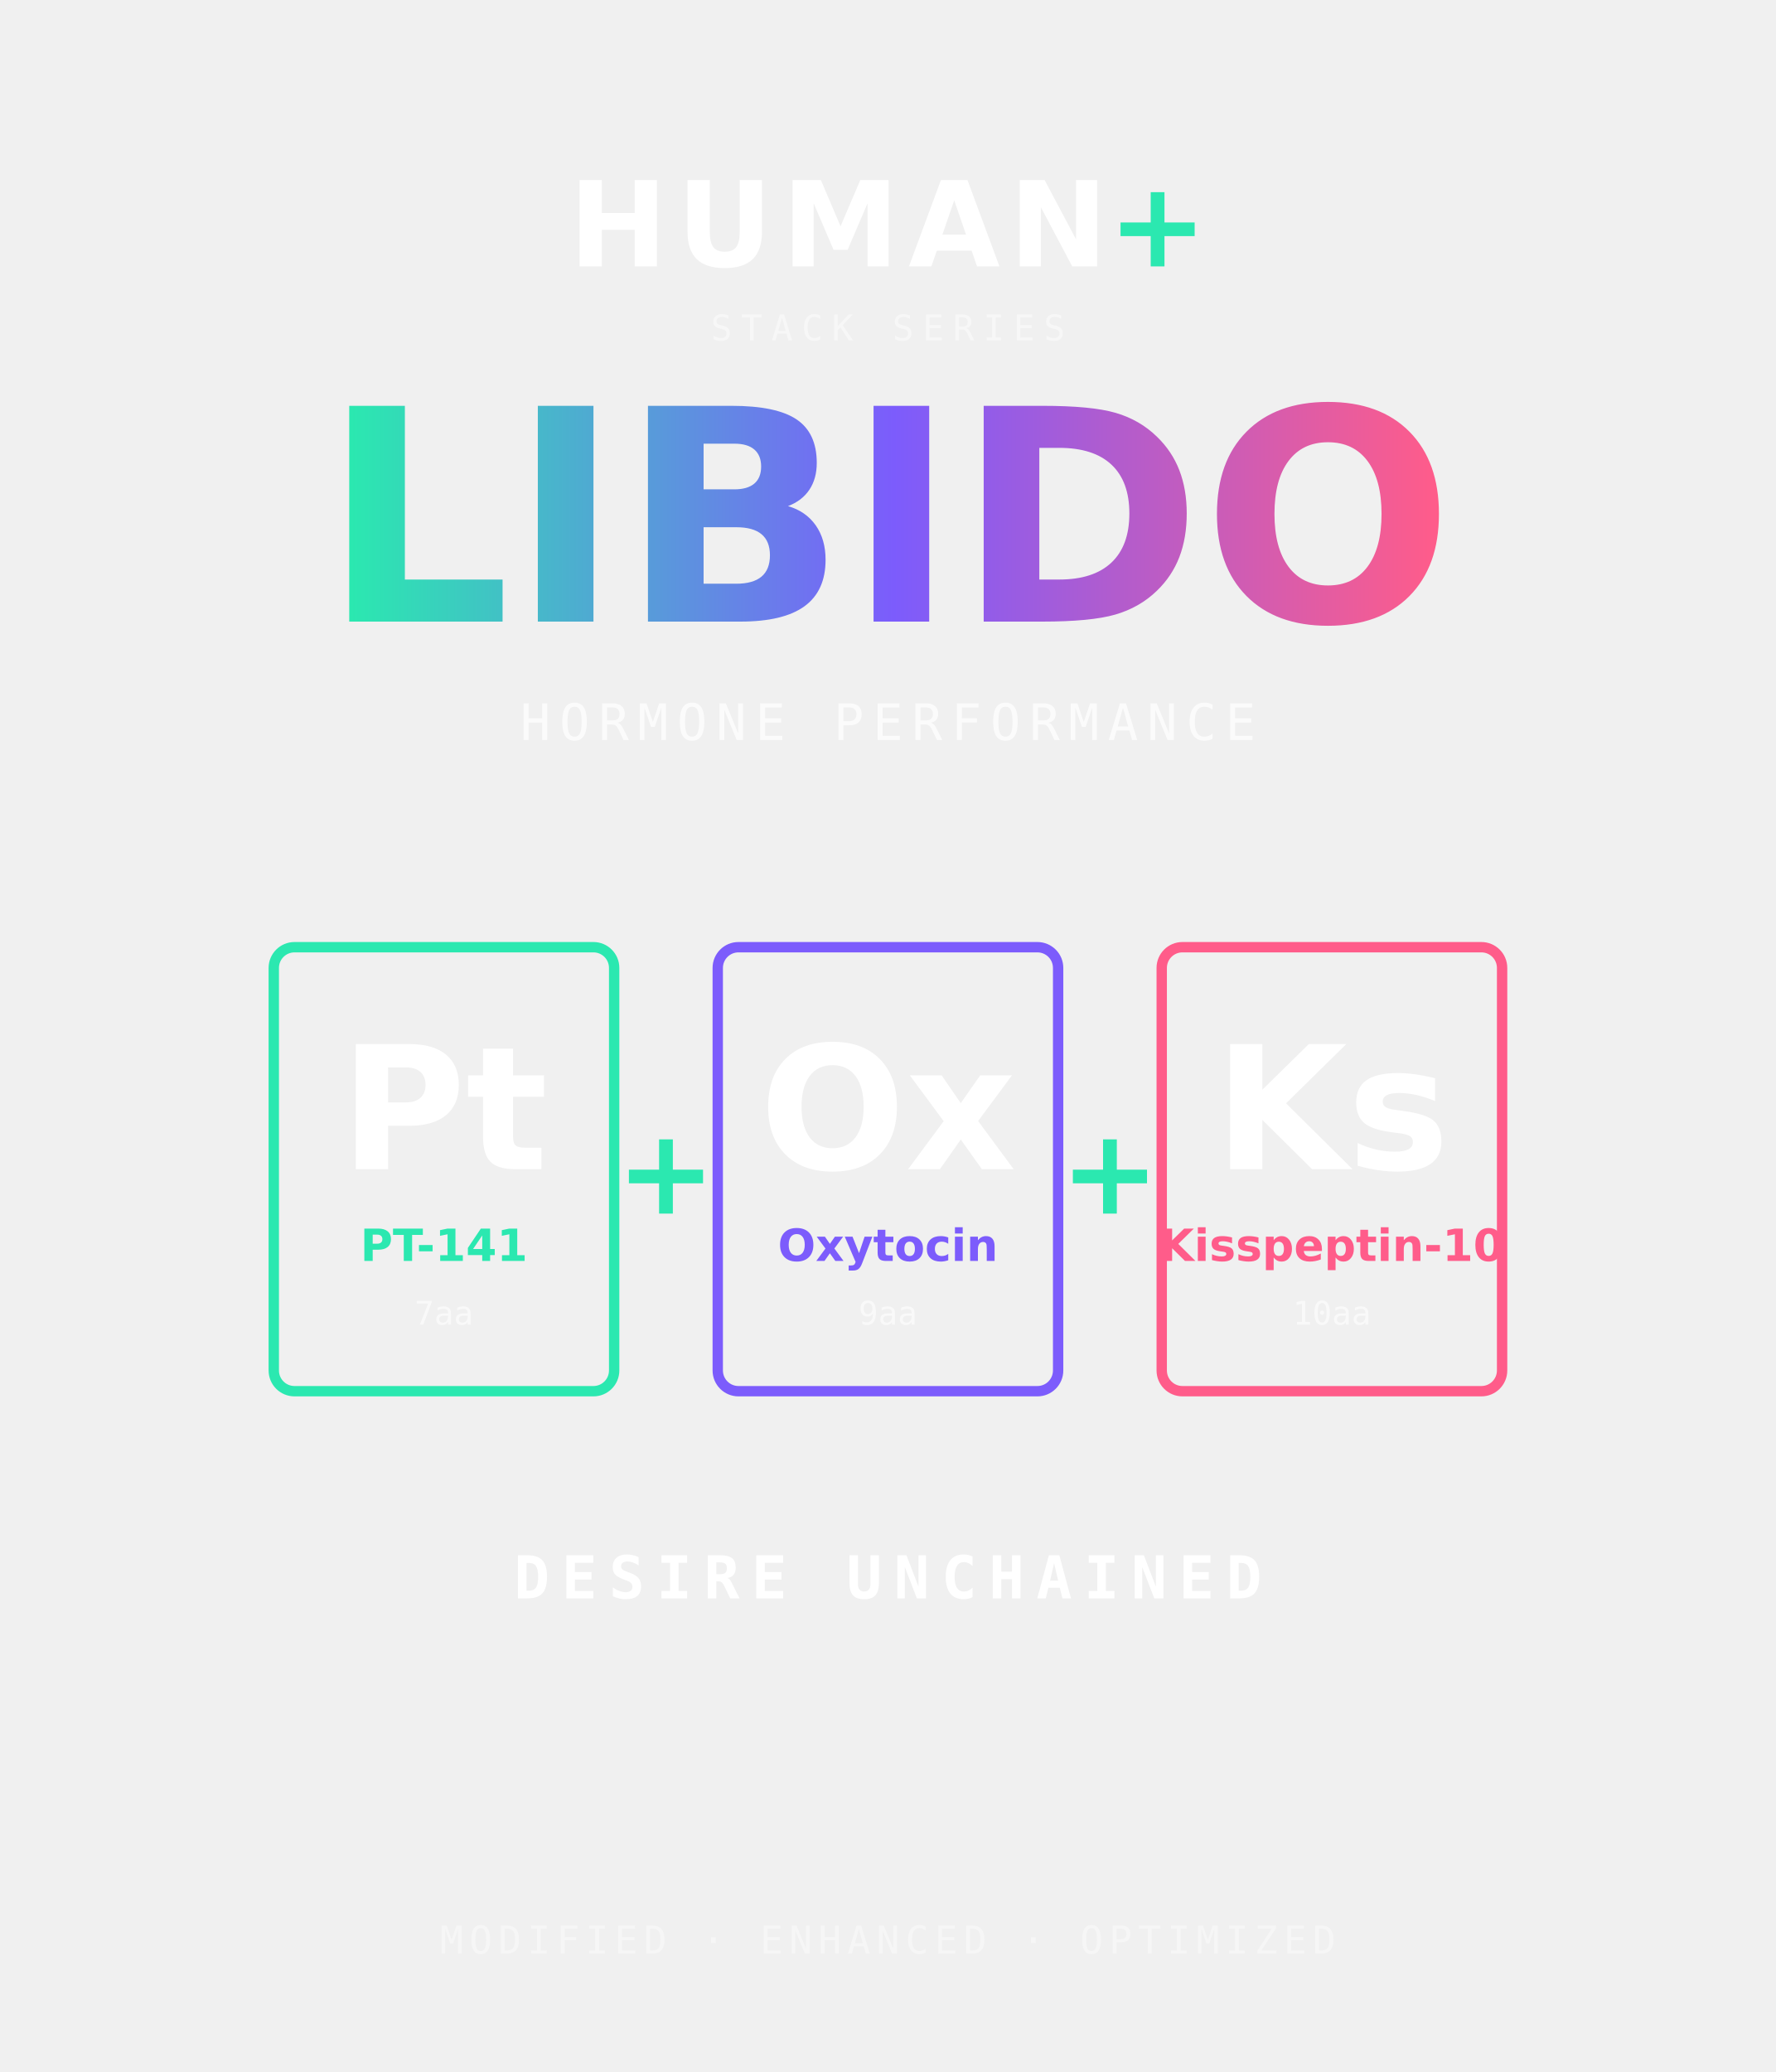
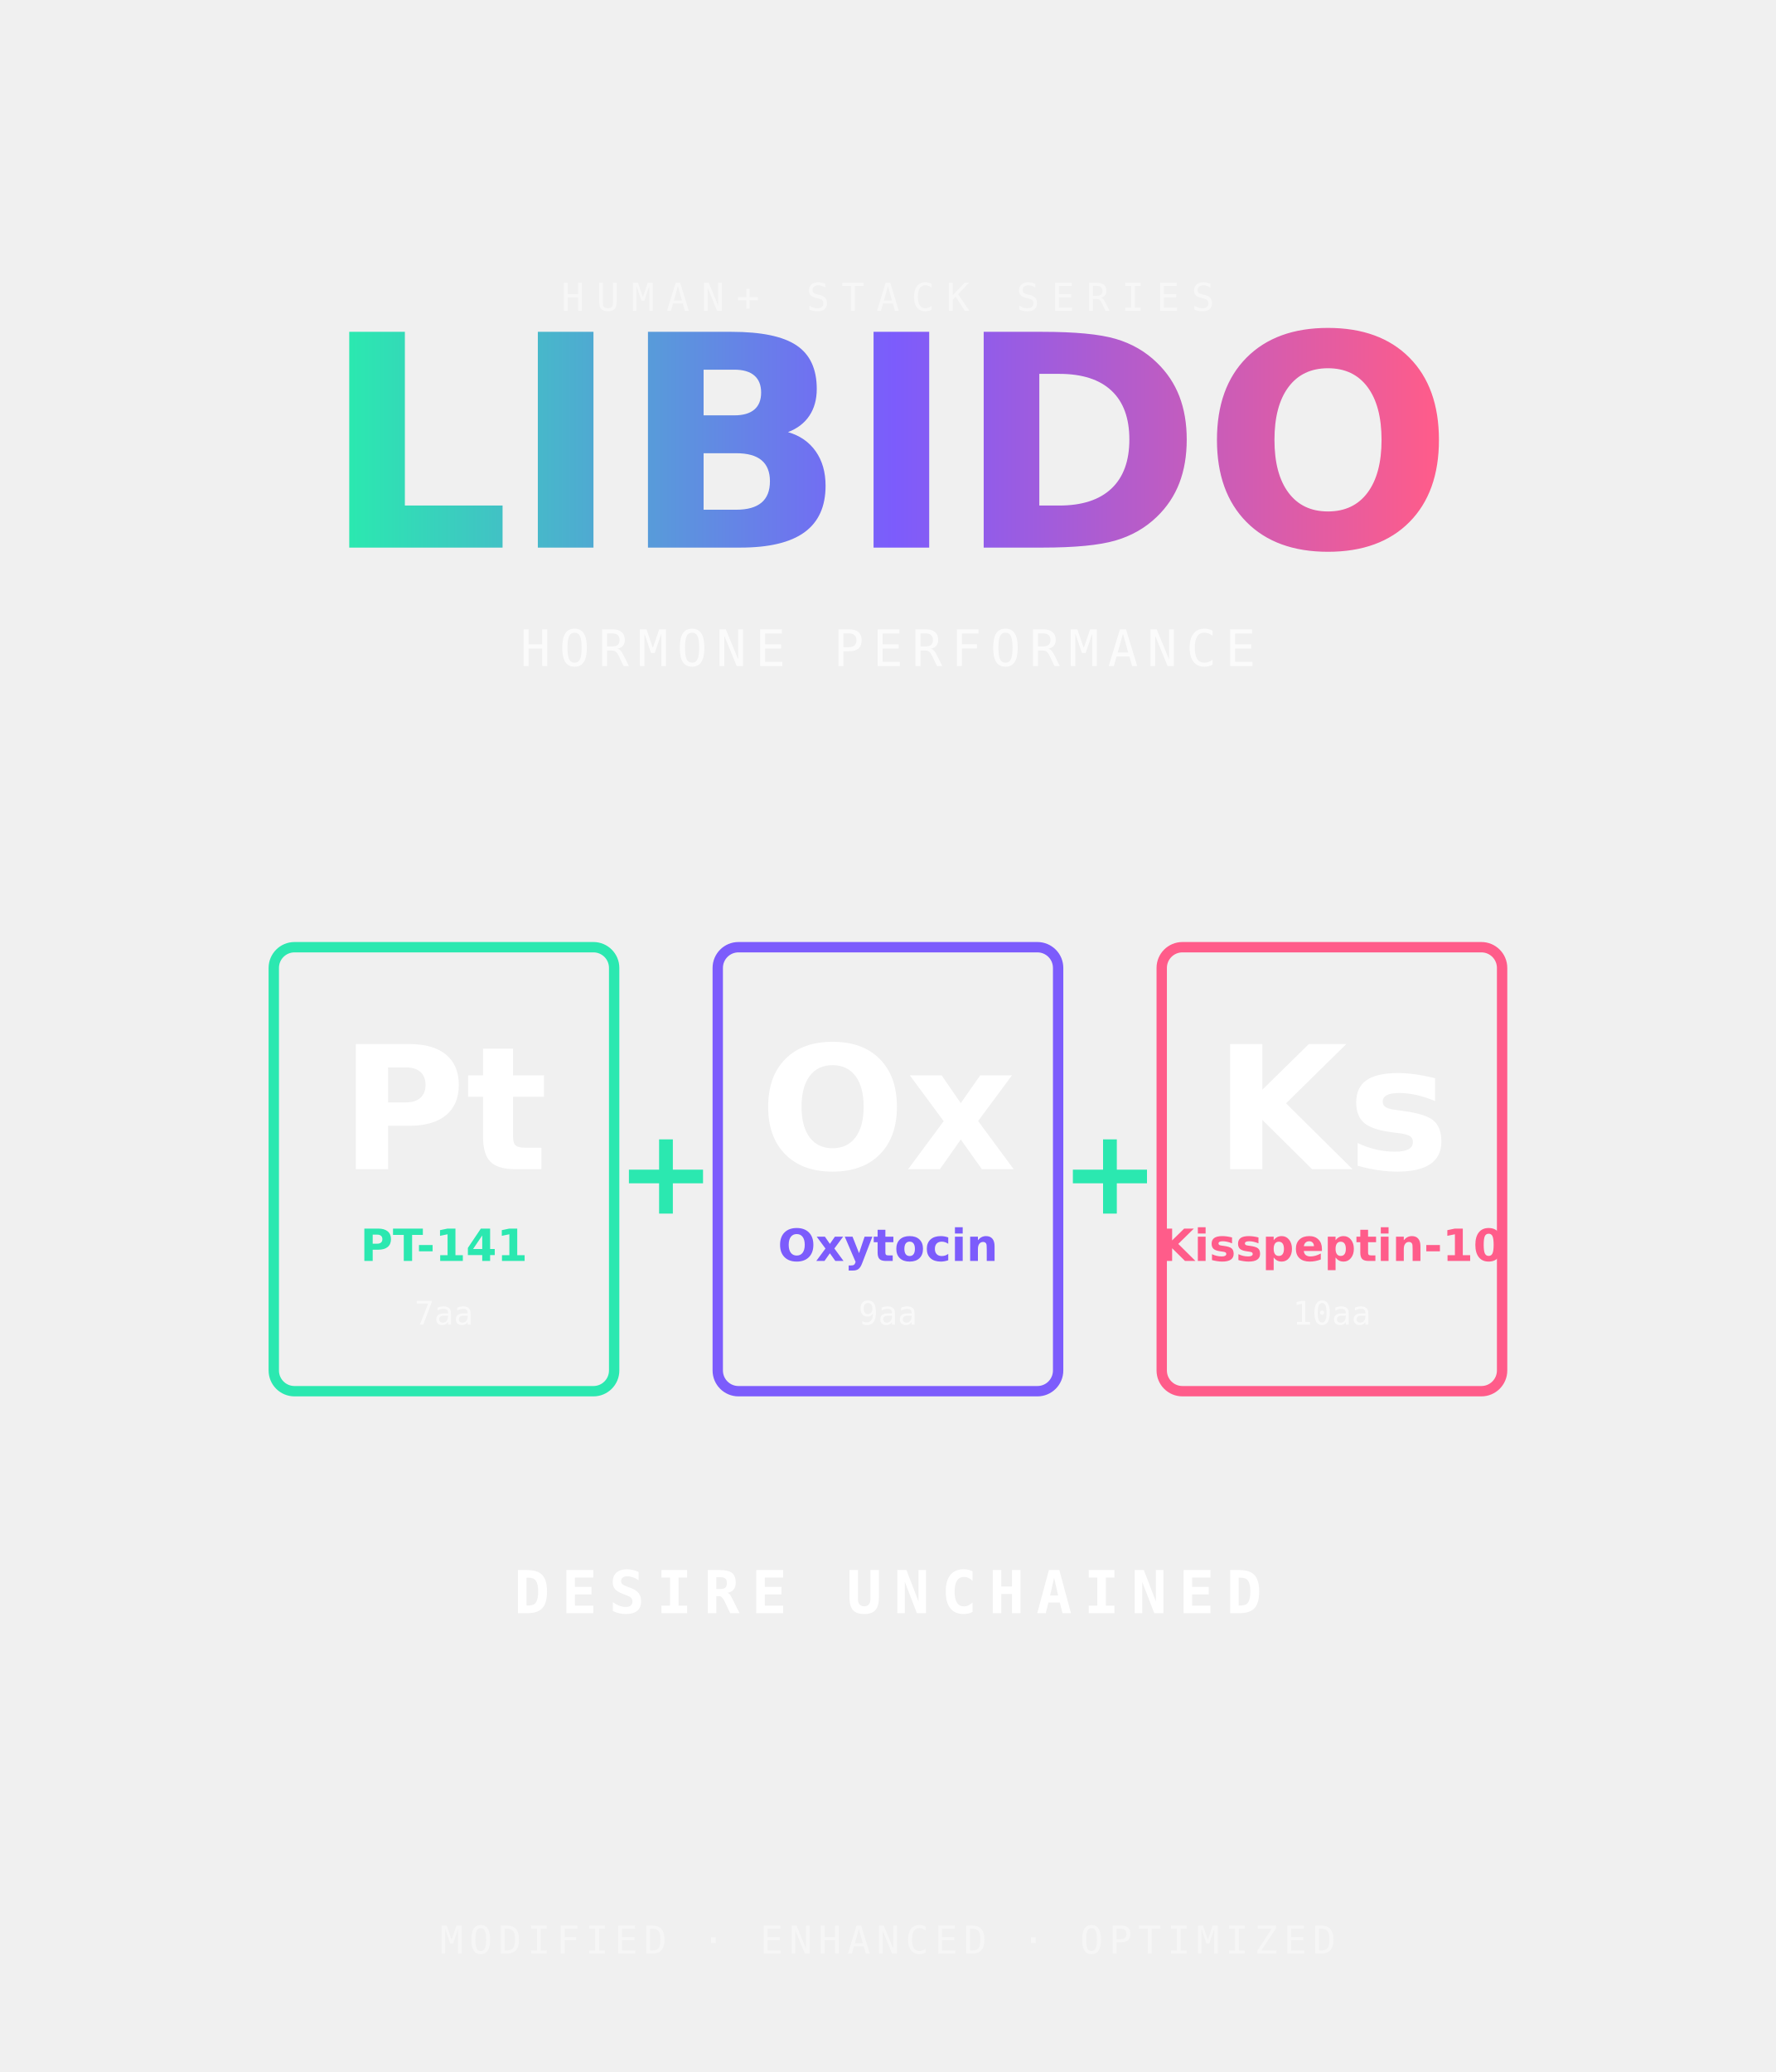
<svg xmlns="http://www.w3.org/2000/svg" viewBox="0 0 1200 1400" width="1200" height="1400">
  <defs>
    <linearGradient id="g" x1="0" y1="0" x2="1" y2="0">
      <stop offset="0%" stop-color="#2BE8B0" />
      <stop offset="50%" stop-color="#7C5CFC" />
      <stop offset="100%" stop-color="#FF5C8A" />
    </linearGradient>
  </defs>
-   <text x="600" y="180" font-family="DejaVu Sans, Liberation Sans, Arial, sans-serif" font-size="80" font-weight="800" text-anchor="middle" letter-spacing="6" fill="#FFFFFF">HUMAN<tspan fill="#2BE8B0">+</tspan>
-   </text>
-   <text x="600" y="230" font-family="DejaVu Sans Mono, Liberation Mono, monospace" font-size="24" text-anchor="middle" letter-spacing="6" fill="#FFFFFF" fill-opacity="0.45">STACK SERIES</text>
-   <text x="600" y="420" font-family="DejaVu Sans, Liberation Sans, Arial, sans-serif" font-size="200" font-weight="800" text-anchor="middle" fill="url(#g)">LIBIDO</text>
-   <text x="600" y="500" font-family="DejaVu Sans Mono, Liberation Mono, monospace" font-size="34" letter-spacing="6" text-anchor="middle" fill="#FFFFFF" fill-opacity="0.75">HORMONE PERFORMANCE</text>
+   <text x="600" y="210" font-family="DejaVu Sans Mono, Liberation Mono, monospace" font-size="26" text-anchor="middle" letter-spacing="8" fill="#FFFFFF" fill-opacity="0.45">HUMAN+ STACK SERIES</text>
+   <text x="600" y="370" font-family="DejaVu Sans, Liberation Sans, Arial, sans-serif" font-size="200" font-weight="800" text-anchor="middle" fill="url(#g)">LIBIDO</text>
+   <text x="600" y="450" font-family="DejaVu Sans Mono, Liberation Mono, monospace" font-size="34" letter-spacing="6" text-anchor="middle" fill="#FFFFFF" fill-opacity="0.75">HORMONE PERFORMANCE</text>
  <rect x="185.0" y="640" width="230" height="300" rx="14" fill="none" stroke="#2BE8B0" stroke-width="7" />
  <text x="300.0" y="790" font-family="DejaVu Sans, Liberation Sans, Arial, sans-serif" font-size="116" font-weight="800" text-anchor="middle" fill="#FFFFFF">Pt</text>
  <text x="300.0" y="852" font-family="DejaVu Sans, Liberation Sans, Arial, sans-serif" font-size="30" font-weight="700" text-anchor="middle" fill="#2BE8B0">PT-141</text>
  <text x="300.0" y="895" font-family="DejaVu Sans Mono, Liberation Mono, monospace" font-size="22" text-anchor="middle" fill="#FFFFFF" fill-opacity="0.6">7aa</text>
  <text x="450.0" y="820.0" font-family="DejaVu Sans, Liberation Sans, Arial, sans-serif" font-size="80" font-weight="800" text-anchor="middle" fill="#2BE8B0">+</text>
  <rect x="485.0" y="640" width="230" height="300" rx="14" fill="none" stroke="#7C5CFC" stroke-width="7" />
  <text x="600.0" y="790" font-family="DejaVu Sans, Liberation Sans, Arial, sans-serif" font-size="116" font-weight="800" text-anchor="middle" fill="#FFFFFF">Ox</text>
  <text x="600.0" y="852" font-family="DejaVu Sans, Liberation Sans, Arial, sans-serif" font-size="30" font-weight="700" text-anchor="middle" fill="#7C5CFC">Oxytocin</text>
  <text x="600.0" y="895" font-family="DejaVu Sans Mono, Liberation Mono, monospace" font-size="22" text-anchor="middle" fill="#FFFFFF" fill-opacity="0.6">9aa</text>
  <text x="750.0" y="820.0" font-family="DejaVu Sans, Liberation Sans, Arial, sans-serif" font-size="80" font-weight="800" text-anchor="middle" fill="#2BE8B0">+</text>
  <rect x="785.0" y="640" width="230" height="300" rx="14" fill="none" stroke="#FF5C8A" stroke-width="7" />
  <text x="900.0" y="790" font-family="DejaVu Sans, Liberation Sans, Arial, sans-serif" font-size="116" font-weight="800" text-anchor="middle" fill="#FFFFFF">Ks</text>
  <text x="900.0" y="852" font-family="DejaVu Sans, Liberation Sans, Arial, sans-serif" font-size="30" font-weight="700" text-anchor="middle" fill="#FF5C8A">Kisspeptin-10</text>
  <text x="900.0" y="895" font-family="DejaVu Sans Mono, Liberation Mono, monospace" font-size="22" text-anchor="middle" fill="#FFFFFF" fill-opacity="0.6">10aa</text>
-   <text x="600" y="1080" font-family="DejaVu Sans Mono, Liberation Mono, monospace" font-size="40" font-weight="700" letter-spacing="8" text-anchor="middle" fill="#FFFFFF">DESIRE UNCHAINED</text>
+   <text x="600" y="1090" font-family="DejaVu Sans Mono, Liberation Mono, monospace" font-size="40" font-weight="700" letter-spacing="8" text-anchor="middle" fill="#FFFFFF">DESIRE UNCHAINED</text>
  <text x="600" y="1320" font-family="DejaVu Sans Mono, Liberation Mono, monospace" font-size="26" letter-spacing="4" text-anchor="middle" fill="#FFFFFF" fill-opacity="0.4">MODIFIED · ENHANCED · OPTIMIZED</text>
</svg>
